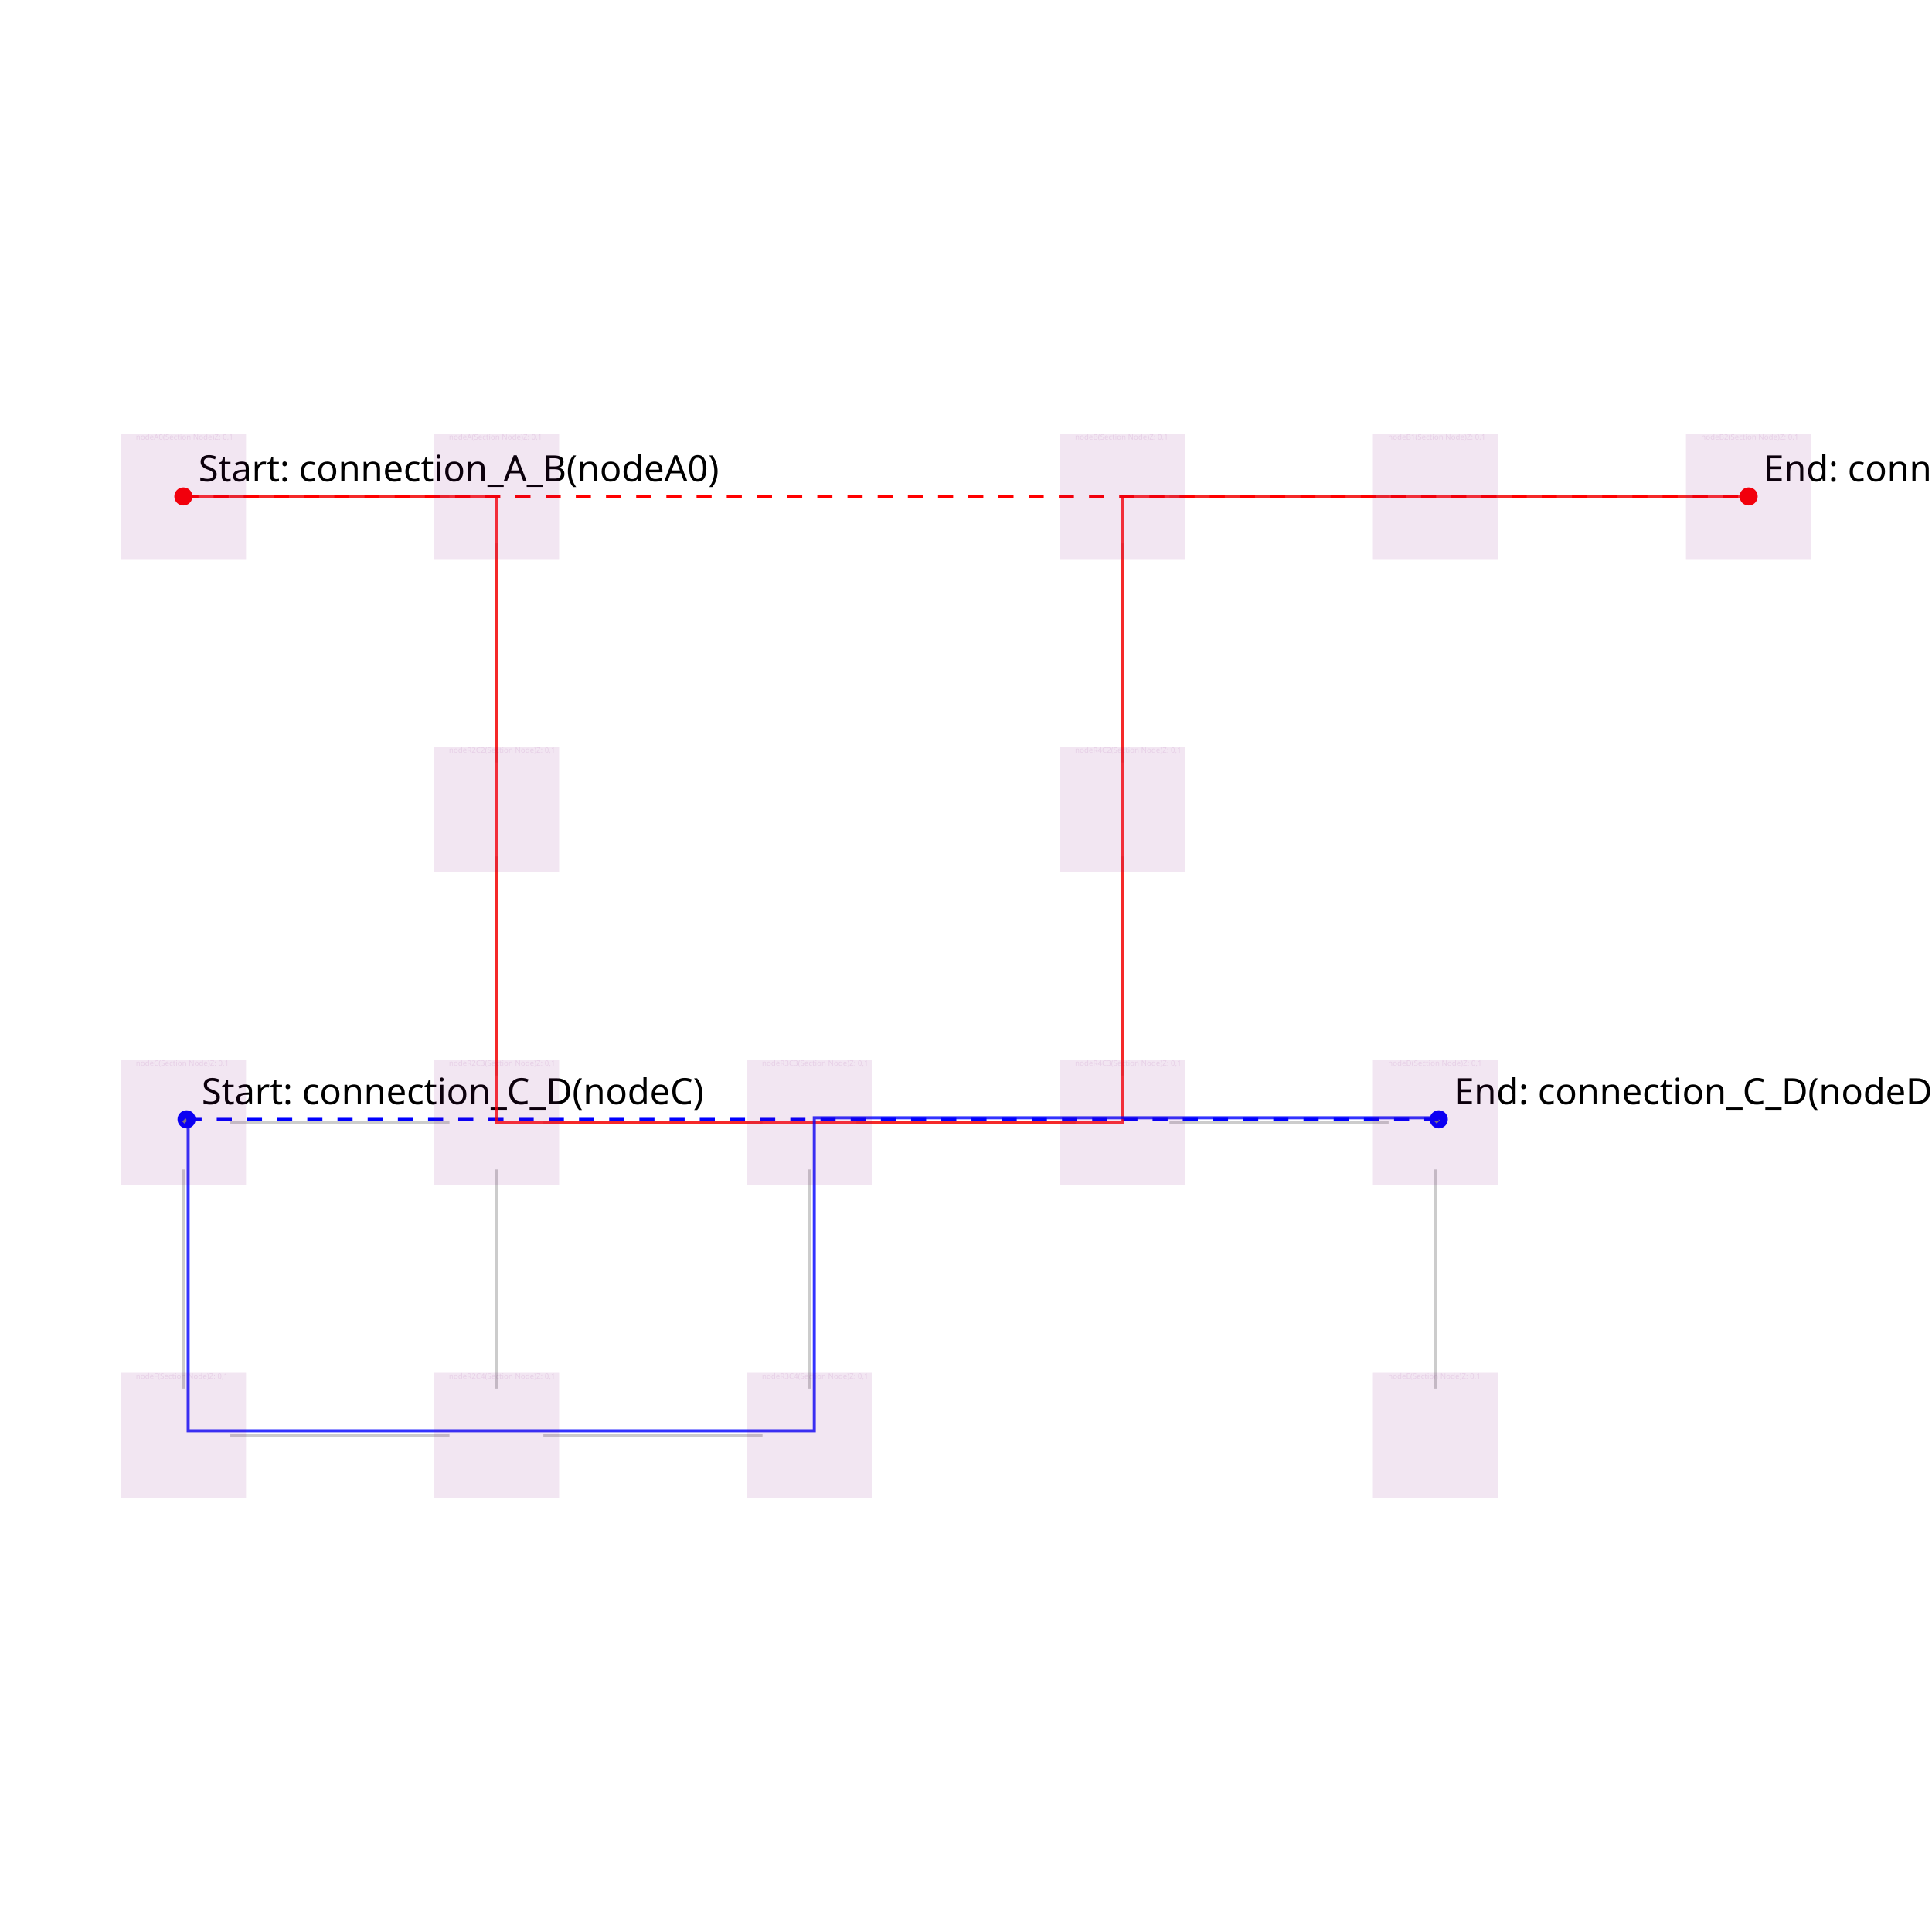
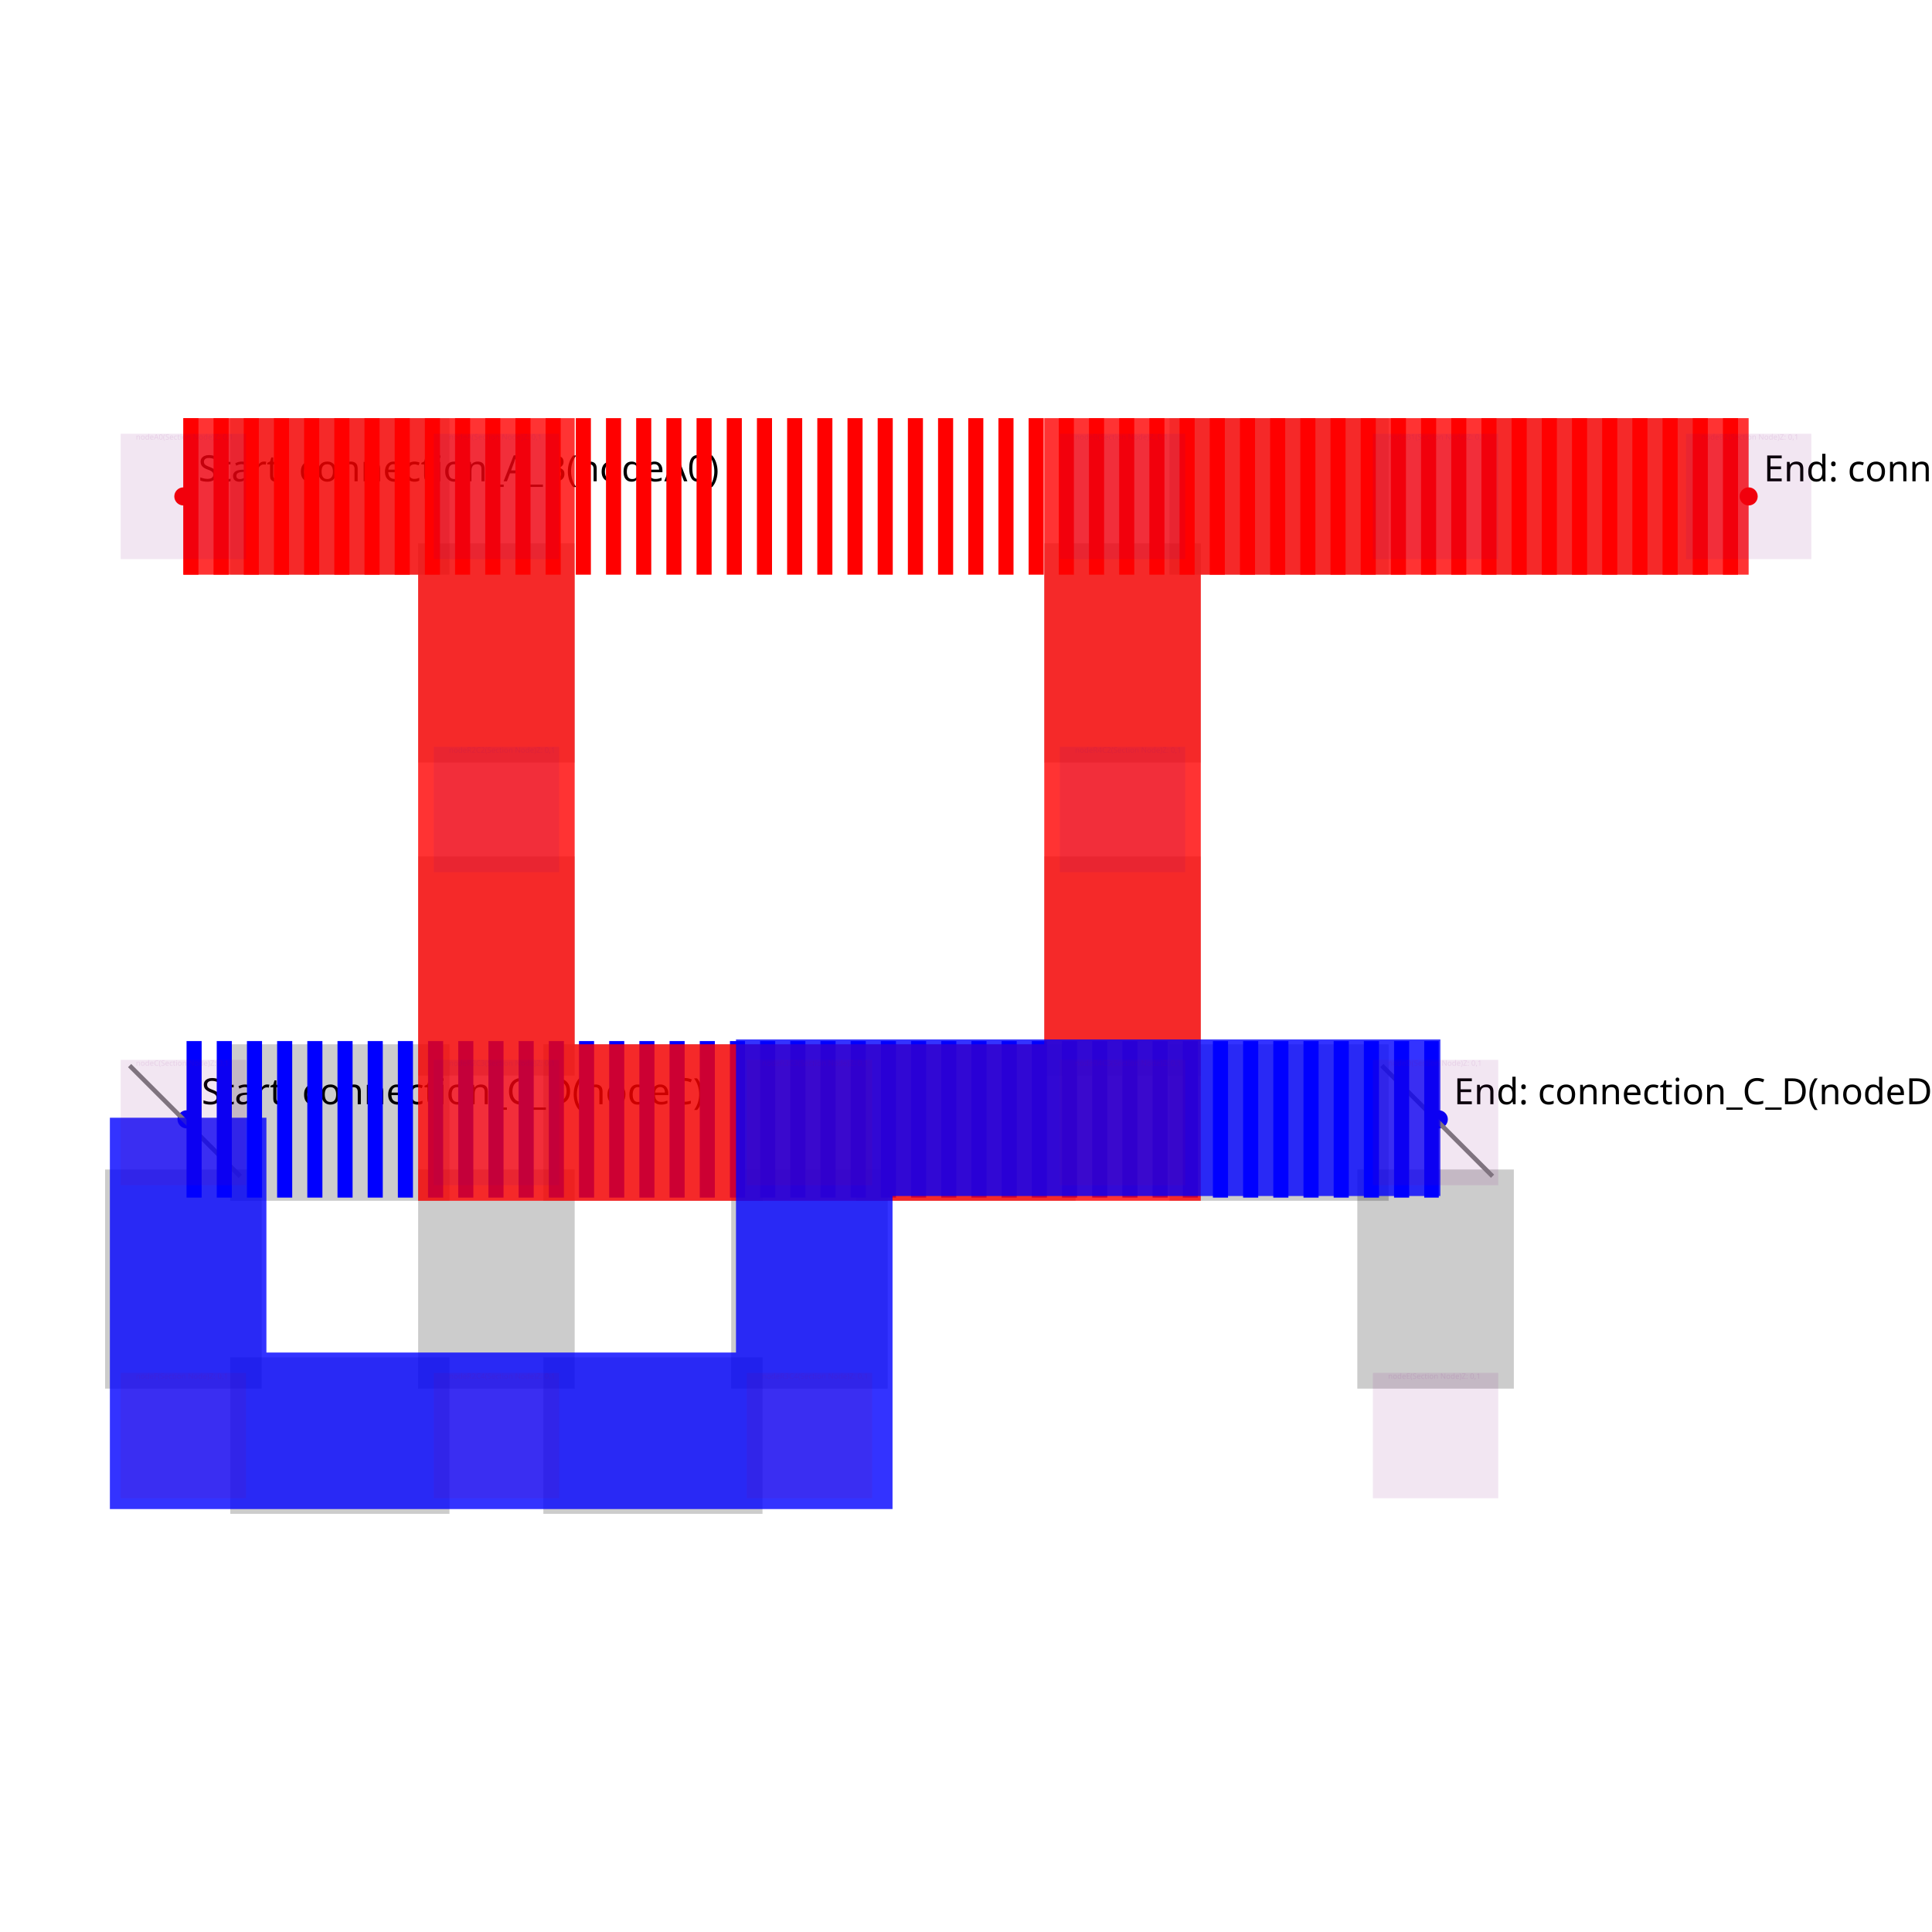
<svg xmlns="http://www.w3.org/2000/svg" width="640" height="640" viewBox="0 0 640 640">
  <g>
    <circle data-type="point" data-label="Start: connection_A_B (nodeA0)" data-x="1" data-y="-1" cx="60.741" cy="164.444" r="3" fill="red" />
    <text x="65.741" y="159.444" font-family="sans-serif" font-size="12">Start: connection_A_B
(nodeA0)</text>
  </g>
  <g>
    <circle data-type="point" data-label="End: connection_A_B (nodeB2)" data-x="11" data-y="-1" cx="579.259" cy="164.444" r="3" fill="red" />
    <text x="584.259" y="159.444" font-family="sans-serif" font-size="12">End: connection_A_B
(nodeB2)</text>
  </g>
  <g>
    <circle data-type="point" data-label="Start: connection_C_D (nodeC)" data-x="1.0204" data-y="-4.9796" cx="61.799" cy="370.794" r="3" fill="blue" />
    <text x="66.799" y="365.794" font-family="sans-serif" font-size="12">Start: connection_C_D
(nodeC)</text>
  </g>
  <g>
    <circle data-type="point" data-label="End: connection_C_D (nodeD)" data-x="9.0204" data-y="-4.9796" cx="476.613" cy="370.794" r="3" fill="blue" />
    <text x="481.613" y="365.794" font-family="sans-serif" font-size="12">End: connection_C_D
(nodeD)</text>
  </g>
  <g>
-     <polyline data-points="1.3,-1 2.7,-1" data-type="line" data-label="" points="76.296,164.444 148.889,164.444" fill="none" stroke="rgba(0, 0, 0, 0.2)" stroke-width="1" />
+     <polyline data-points="1.3,-1 2.7,-1" data-type="line" data-label="" points="76.296,164.444 148.889,164.444" fill="none" stroke="rgba(0, 0, 0, 0.2)" stroke-width="51.852" />
  </g>
  <g>
-     <polyline data-points="1,-5.3 1,-6.7" data-type="line" data-label="" points="60.741,387.407 60.741,460" fill="none" stroke="rgba(0, 0, 0, 0.2)" stroke-width="1" />
+     <polyline data-points="1,-5.3 1,-6.7" data-type="line" data-label="" points="60.741,387.407 60.741,460" fill="none" stroke="rgba(0, 0, 0, 0.2)" stroke-width="51.852" />
  </g>
  <g>
-     <polyline data-points="1.3,-7 2.7,-7" data-type="line" data-label="" points="76.296,475.556 148.889,475.556" fill="none" stroke="rgba(0, 0, 0, 0.2)" stroke-width="1" />
+     <polyline data-points="1.3,-7 2.7,-7" data-type="line" data-label="" points="76.296,475.556 148.889,475.556" fill="none" stroke="rgba(0, 0, 0, 0.2)" stroke-width="51.852" />
  </g>
  <g>
-     <polyline data-points="1.3,-5 2.7,-5" data-type="line" data-label="" points="76.296,371.852 148.889,371.852" fill="none" stroke="rgba(0, 0, 0, 0.2)" stroke-width="1" />
+     <polyline data-points="1.3,-5 2.7,-5" data-type="line" data-label="" points="76.296,371.852 148.889,371.852" fill="none" stroke="rgba(0, 0, 0, 0.2)" stroke-width="51.852" />
  </g>
  <g>
-     <polyline data-points="3,-1.3 3,-2.7" data-type="line" data-label="" points="164.444,180 164.444,252.593" fill="none" stroke="rgba(0, 0, 0, 0.2)" stroke-width="1" />
+     <polyline data-points="3,-1.3 3,-2.7" data-type="line" data-label="" points="164.444,180 164.444,252.593" fill="none" stroke="rgba(0, 0, 0, 0.2)" stroke-width="51.852" />
  </g>
  <g>
-     <polyline data-points="3,-3.3 3,-4.7" data-type="line" data-label="" points="164.444,283.704 164.444,356.296" fill="none" stroke="rgba(0, 0, 0, 0.2)" stroke-width="1" />
+     <polyline data-points="3,-3.3 3,-4.7" data-type="line" data-label="" points="164.444,283.704 164.444,356.296" fill="none" stroke="rgba(0, 0, 0, 0.2)" stroke-width="51.852" />
  </g>
  <g>
-     <polyline data-points="3,-5.3 3,-6.7" data-type="line" data-label="" points="164.444,387.407 164.444,460" fill="none" stroke="rgba(0, 0, 0, 0.2)" stroke-width="1" />
+     <polyline data-points="3,-5.3 3,-6.7" data-type="line" data-label="" points="164.444,387.407 164.444,460" fill="none" stroke="rgba(0, 0, 0, 0.2)" stroke-width="51.852" />
  </g>
  <g>
-     <polyline data-points="3.3,-5 4.7,-5" data-type="line" data-label="" points="180,371.852 252.593,371.852" fill="none" stroke="rgba(0, 0, 0, 0.2)" stroke-width="1" />
+     <polyline data-points="3.3,-5 4.7,-5" data-type="line" data-label="" points="180,371.852 252.593,371.852" fill="none" stroke="rgba(0, 0, 0, 0.2)" stroke-width="51.852" />
  </g>
  <g>
-     <polyline data-points="3.3,-7 4.7,-7" data-type="line" data-label="" points="180,475.556 252.593,475.556" fill="none" stroke="rgba(0, 0, 0, 0.2)" stroke-width="1" />
+     <polyline data-points="3.3,-7 4.7,-7" data-type="line" data-label="" points="180,475.556 252.593,475.556" fill="none" stroke="rgba(0, 0, 0, 0.2)" stroke-width="51.852" />
  </g>
  <g>
-     <polyline data-points="5,-5.3 5,-6.7" data-type="line" data-label="" points="268.148,387.407 268.148,460" fill="none" stroke="rgba(0, 0, 0, 0.2)" stroke-width="1" />
+     <polyline data-points="5,-5.3 5,-6.7" data-type="line" data-label="" points="268.148,387.407 268.148,460" fill="none" stroke="rgba(0, 0, 0, 0.2)" stroke-width="51.852" />
  </g>
  <g>
-     <polyline data-points="5.3,-5 6.7,-5" data-type="line" data-label="" points="283.704,371.852 356.296,371.852" fill="none" stroke="rgba(0, 0, 0, 0.2)" stroke-width="1" />
+     <polyline data-points="5.3,-5 6.7,-5" data-type="line" data-label="" points="283.704,371.852 356.296,371.852" fill="none" stroke="rgba(0, 0, 0, 0.2)" stroke-width="51.852" />
  </g>
  <g>
-     <polyline data-points="7,-1.3 7,-2.7" data-type="line" data-label="" points="371.852,180 371.852,252.593" fill="none" stroke="rgba(0, 0, 0, 0.2)" stroke-width="1" />
+     <polyline data-points="7,-1.3 7,-2.7" data-type="line" data-label="" points="371.852,180 371.852,252.593" fill="none" stroke="rgba(0, 0, 0, 0.2)" stroke-width="51.852" />
  </g>
  <g>
-     <polyline data-points="7,-3.3 7,-4.7" data-type="line" data-label="" points="371.852,283.704 371.852,356.296" fill="none" stroke="rgba(0, 0, 0, 0.2)" stroke-width="1" />
+     <polyline data-points="7,-3.3 7,-4.7" data-type="line" data-label="" points="371.852,283.704 371.852,356.296" fill="none" stroke="rgba(0, 0, 0, 0.2)" stroke-width="51.852" />
  </g>
  <g>
-     <polyline data-points="7.3,-5 8.7,-5" data-type="line" data-label="" points="387.407,371.852 460,371.852" fill="none" stroke="rgba(0, 0, 0, 0.2)" stroke-width="1" />
+     <polyline data-points="7.3,-5 8.7,-5" data-type="line" data-label="" points="387.407,371.852 460,371.852" fill="none" stroke="rgba(0, 0, 0, 0.2)" stroke-width="51.852" />
  </g>
  <g>
-     <polyline data-points="9,-5.3 9,-6.7" data-type="line" data-label="" points="475.556,387.407 475.556,460" fill="none" stroke="rgba(0, 0, 0, 0.2)" stroke-width="1" />
+     <polyline data-points="9,-5.3 9,-6.7" data-type="line" data-label="" points="475.556,387.407 475.556,460" fill="none" stroke="rgba(0, 0, 0, 0.2)" stroke-width="51.852" />
  </g>
  <g>
-     <polyline data-points="7.3,-1 8.7,-1" data-type="line" data-label="" points="387.407,164.444 460,164.444" fill="none" stroke="rgba(0, 0, 0, 0.2)" stroke-width="1" />
+     <polyline data-points="7.3,-1 8.7,-1" data-type="line" data-label="" points="387.407,164.444 460,164.444" fill="none" stroke="rgba(0, 0, 0, 0.2)" stroke-width="51.852" />
  </g>
  <g>
-     <polyline data-points="9.3,-1 10.7,-1" data-type="line" data-label="" points="491.111,164.444 563.704,164.444" fill="none" stroke="rgba(0, 0, 0, 0.2)" stroke-width="1" />
+     <polyline data-points="9.3,-1 10.7,-1" data-type="line" data-label="" points="491.111,164.444 563.704,164.444" fill="none" stroke="rgba(0, 0, 0, 0.2)" stroke-width="51.852" />
  </g>
  <g>
-     <polyline data-points="1,-1 1,-1" data-type="line" data-label="" points="60.741,164.444 60.741,164.444" fill="none" stroke="gray" stroke-width="1" stroke-dasharray="2 2" />
+     <polyline data-points="1,-1 1,-1" data-type="line" data-label="" points="60.741,164.444 60.741,164.444" fill="none" stroke="gray" stroke-width="51.852" stroke-dasharray="2 2" />
  </g>
  <g>
-     <polyline data-points="11,-1 11,-1" data-type="line" data-label="" points="579.259,164.444 579.259,164.444" fill="none" stroke="gray" stroke-width="1" stroke-dasharray="2 2" />
+     <polyline data-points="11,-1 11,-1" data-type="line" data-label="" points="579.259,164.444 579.259,164.444" fill="none" stroke="gray" stroke-width="51.852" stroke-dasharray="2 2" />
  </g>
  <g>
-     <polyline data-points="1,-1 11,-1" data-type="line" data-label="" points="60.741,164.444 579.259,164.444" fill="none" stroke="red" stroke-width="1" stroke-dasharray="5 5" />
+     <polyline data-points="1,-1 11,-1" data-type="line" data-label="" points="60.741,164.444 579.259,164.444" fill="none" stroke="red" stroke-width="51.852" stroke-dasharray="5 5" />
  </g>
  <g>
-     <polyline data-points="1,-5 1.0204,-4.9796" data-type="line" data-label="" points="60.741,371.852 61.799,370.794" fill="none" stroke="gray" stroke-width="1" stroke-dasharray="2 2" />
+     <polyline data-points="1,-5 1.0204,-4.9796" data-type="line" data-label="" points="60.741,371.852 61.799,370.794" fill="none" stroke="gray" stroke-width="51.852" stroke-dasharray="2 2" />
  </g>
  <g>
-     <polyline data-points="9,-5 9.0204,-4.9796" data-type="line" data-label="" points="475.556,371.852 476.613,370.794" fill="none" stroke="gray" stroke-width="1" stroke-dasharray="2 2" />
+     <polyline data-points="9,-5 9.0204,-4.9796" data-type="line" data-label="" points="475.556,371.852 476.613,370.794" fill="none" stroke="gray" stroke-width="51.852" stroke-dasharray="2 2" />
  </g>
  <g>
-     <polyline data-points="1.0204,-4.9796 9.0204,-4.9796" data-type="line" data-label="" points="61.799,370.794 476.613,370.794" fill="none" stroke="blue" stroke-width="1" stroke-dasharray="5 5" />
+     <polyline data-points="1.0204,-4.9796 9.0204,-4.9796" data-type="line" data-label="" points="61.799,370.794 476.613,370.794" fill="none" stroke="blue" stroke-width="51.852" stroke-dasharray="5 5" />
  </g>
  <g>
-     <polyline data-points="1,-1 3,-1 3,-3 3,-5 5,-5 7,-5 7,-3 7,-1 9,-1 11,-1" data-type="line" data-label="" points="60.741,164.444 164.444,164.444 164.444,268.148 164.444,371.852 268.148,371.852 371.852,371.852 371.852,268.148 371.852,164.444 475.556,164.444 579.259,164.444" fill="none" stroke="rgba(255,0,0,0.8)" stroke-width="1" />
+     <polyline data-points="1,-1 3,-1 3,-3 3,-5 5,-5 7,-5 7,-3 7,-1 9,-1 11,-1" data-type="line" data-label="" points="60.741,164.444 164.444,164.444 164.444,268.148 164.444,371.852 268.148,371.852 371.852,371.852 371.852,268.148 371.852,164.444 475.556,164.444 579.259,164.444" fill="none" stroke="rgba(255,0,0,0.8)" stroke-width="51.852" />
  </g>
  <g>
-     <polyline data-points="1.0306,-4.9694 1.0306,-6.9694 3.0306,-6.9694 5.0306,-6.9694 5.0306,-4.9694 7.0306,-4.9694 9.0306,-4.9694" data-type="line" data-label="" points="62.327,370.265 62.327,473.969 166.031,473.969 269.735,473.969 269.735,370.265 373.439,370.265 477.142,370.265" fill="none" stroke="rgba(0,0,255,0.8)" stroke-width="1" />
+     <polyline data-points="1.0306,-4.9694 1.0306,-6.9694 3.0306,-6.9694 5.0306,-6.9694 5.0306,-4.9694 7.0306,-4.9694 9.0306,-4.9694" data-type="line" data-label="" points="62.327,370.265 62.327,473.969 166.031,473.969 269.735,473.969 269.735,370.265 373.439,370.265 477.142,370.265" fill="none" stroke="rgba(0,0,255,0.8)" stroke-width="51.852" />
  </g>
  <g>
    <rect data-type="rect" data-label="nodeA0 (Section Node) Z: 0,1" data-x="1" data-y="-1" x="40" y="143.704" width="41.481" height="41.481" fill="rgba(128, 0, 128, 0.1)" stroke="rgba(128, 0, 128, 0.1)" stroke-width="0.019" />
    <text x="45" y="143.704" font-family="sans-serif" dominant-baseline="text-before-edge" font-size="2.489" fill="rgba(128, 0, 128, 0.1)">nodeA0
(Section Node)
Z: 0,1</text>
  </g>
  <g>
    <rect data-type="rect" data-label="nodeA (Section Node) Z: 0,1" data-x="3" data-y="-1" x="143.704" y="143.704" width="41.481" height="41.481" fill="rgba(128, 0, 128, 0.1)" stroke="rgba(128, 0, 128, 0.1)" stroke-width="0.019" />
    <text x="148.704" y="143.704" font-family="sans-serif" dominant-baseline="text-before-edge" font-size="2.489" fill="rgba(128, 0, 128, 0.1)">nodeA
(Section Node)
Z: 0,1</text>
  </g>
  <g>
    <rect data-type="rect" data-label="nodeF (Section Node) Z: 0,1" data-x="1" data-y="-7" x="40" y="454.815" width="41.481" height="41.481" fill="rgba(128, 0, 128, 0.1)" stroke="rgba(128, 0, 128, 0.1)" stroke-width="0.019" />
    <text x="45" y="454.815" font-family="sans-serif" dominant-baseline="text-before-edge" font-size="2.489" fill="rgba(128, 0, 128, 0.1)">nodeF
(Section Node)
Z: 0,1</text>
  </g>
  <g>
    <rect data-type="rect" data-label="nodeC (Section Node) Z: 0,1" data-x="1" data-y="-5" x="40" y="351.111" width="41.481" height="41.481" fill="rgba(128, 0, 128, 0.1)" stroke="rgba(128, 0, 128, 0.1)" stroke-width="0.019" />
    <text x="45" y="351.111" font-family="sans-serif" dominant-baseline="text-before-edge" font-size="2.489" fill="rgba(128, 0, 128, 0.1)">nodeC
(Section Node)
Z: 0,1</text>
  </g>
  <g>
    <rect data-type="rect" data-label="nodeR2C2 (Section Node) Z: 0,1" data-x="3" data-y="-3" x="143.704" y="247.407" width="41.481" height="41.481" fill="rgba(128, 0, 128, 0.1)" stroke="rgba(128, 0, 128, 0.1)" stroke-width="0.019" />
    <text x="148.704" y="247.407" font-family="sans-serif" dominant-baseline="text-before-edge" font-size="2.489" fill="rgba(128, 0, 128, 0.1)">nodeR2C2
(Section Node)
Z: 0,1</text>
  </g>
  <g>
    <rect data-type="rect" data-label="nodeR2C3 (Section Node) Z: 0,1" data-x="3" data-y="-5" x="143.704" y="351.111" width="41.481" height="41.481" fill="rgba(128, 0, 128, 0.1)" stroke="rgba(128, 0, 128, 0.1)" stroke-width="0.019" />
    <text x="148.704" y="351.111" font-family="sans-serif" dominant-baseline="text-before-edge" font-size="2.489" fill="rgba(128, 0, 128, 0.1)">nodeR2C3
(Section Node)
Z: 0,1</text>
  </g>
  <g>
    <rect data-type="rect" data-label="nodeR2C4 (Section Node) Z: 0,1" data-x="3" data-y="-7" x="143.704" y="454.815" width="41.481" height="41.481" fill="rgba(128, 0, 128, 0.1)" stroke="rgba(128, 0, 128, 0.1)" stroke-width="0.019" />
    <text x="148.704" y="454.815" font-family="sans-serif" dominant-baseline="text-before-edge" font-size="2.489" fill="rgba(128, 0, 128, 0.1)">nodeR2C4
(Section Node)
Z: 0,1</text>
  </g>
  <g>
    <rect data-type="rect" data-label="nodeR3C3 (Section Node) Z: 0,1" data-x="5" data-y="-5" x="247.407" y="351.111" width="41.481" height="41.481" fill="rgba(128, 0, 128, 0.1)" stroke="rgba(128, 0, 128, 0.1)" stroke-width="0.019" />
    <text x="252.407" y="351.111" font-family="sans-serif" dominant-baseline="text-before-edge" font-size="2.489" fill="rgba(128, 0, 128, 0.1)">nodeR3C3
(Section Node)
Z: 0,1</text>
  </g>
  <g>
    <rect data-type="rect" data-label="nodeR3C4 (Section Node) Z: 0,1" data-x="5" data-y="-7" x="247.407" y="454.815" width="41.481" height="41.481" fill="rgba(128, 0, 128, 0.1)" stroke="rgba(128, 0, 128, 0.1)" stroke-width="0.019" />
    <text x="252.407" y="454.815" font-family="sans-serif" dominant-baseline="text-before-edge" font-size="2.489" fill="rgba(128, 0, 128, 0.1)">nodeR3C4
(Section Node)
Z: 0,1</text>
  </g>
  <g>
    <rect data-type="rect" data-label="nodeB (Section Node) Z: 0,1" data-x="7" data-y="-1" x="351.111" y="143.704" width="41.481" height="41.481" fill="rgba(128, 0, 128, 0.1)" stroke="rgba(128, 0, 128, 0.1)" stroke-width="0.019" />
    <text x="356.111" y="143.704" font-family="sans-serif" dominant-baseline="text-before-edge" font-size="2.489" fill="rgba(128, 0, 128, 0.1)">nodeB
(Section Node)
Z: 0,1</text>
  </g>
  <g>
    <rect data-type="rect" data-label="nodeR4C2 (Section Node) Z: 0,1" data-x="7" data-y="-3" x="351.111" y="247.407" width="41.481" height="41.481" fill="rgba(128, 0, 128, 0.1)" stroke="rgba(128, 0, 128, 0.1)" stroke-width="0.019" />
    <text x="356.111" y="247.407" font-family="sans-serif" dominant-baseline="text-before-edge" font-size="2.489" fill="rgba(128, 0, 128, 0.1)">nodeR4C2
(Section Node)
Z: 0,1</text>
  </g>
  <g>
    <rect data-type="rect" data-label="nodeR4C3 (Section Node) Z: 0,1" data-x="7" data-y="-5" x="351.111" y="351.111" width="41.481" height="41.481" fill="rgba(128, 0, 128, 0.1)" stroke="rgba(128, 0, 128, 0.1)" stroke-width="0.019" />
    <text x="356.111" y="351.111" font-family="sans-serif" dominant-baseline="text-before-edge" font-size="2.489" fill="rgba(128, 0, 128, 0.1)">nodeR4C3
(Section Node)
Z: 0,1</text>
  </g>
  <g>
    <rect data-type="rect" data-label="nodeD (Section Node) Z: 0,1" data-x="9" data-y="-5" x="454.815" y="351.111" width="41.481" height="41.481" fill="rgba(128, 0, 128, 0.1)" stroke="rgba(128, 0, 128, 0.1)" stroke-width="0.019" />
    <text x="459.815" y="351.111" font-family="sans-serif" dominant-baseline="text-before-edge" font-size="2.489" fill="rgba(128, 0, 128, 0.1)">nodeD
(Section Node)
Z: 0,1</text>
  </g>
  <g>
    <rect data-type="rect" data-label="nodeB1 (Section Node) Z: 0,1" data-x="9" data-y="-1" x="454.815" y="143.704" width="41.481" height="41.481" fill="rgba(128, 0, 128, 0.1)" stroke="rgba(128, 0, 128, 0.1)" stroke-width="0.019" />
    <text x="459.815" y="143.704" font-family="sans-serif" dominant-baseline="text-before-edge" font-size="2.489" fill="rgba(128, 0, 128, 0.1)">nodeB1
(Section Node)
Z: 0,1</text>
  </g>
  <g>
    <rect data-type="rect" data-label="nodeB2 (Section Node) Z: 0,1" data-x="11" data-y="-1" x="558.519" y="143.704" width="41.481" height="41.481" fill="rgba(128, 0, 128, 0.1)" stroke="rgba(128, 0, 128, 0.1)" stroke-width="0.019" />
    <text x="563.519" y="143.704" font-family="sans-serif" dominant-baseline="text-before-edge" font-size="2.489" fill="rgba(128, 0, 128, 0.1)">nodeB2
(Section Node)
Z: 0,1</text>
  </g>
  <g>
    <rect data-type="rect" data-label="nodeE (Section Node) Z: 0,1" data-x="9" data-y="-7" x="454.815" y="454.815" width="41.481" height="41.481" fill="rgba(128, 0, 128, 0.1)" stroke="rgba(128, 0, 128, 0.1)" stroke-width="0.019" />
    <text x="459.815" y="454.815" font-family="sans-serif" dominant-baseline="text-before-edge" font-size="2.489" fill="rgba(128, 0, 128, 0.1)">nodeE
(Section Node)
Z: 0,1</text>
  </g>
  <g id="crosshair" style="display: none">
    <line id="crosshair-h" y1="0" y2="640" stroke="#666" stroke-width="0.5" />
    <line id="crosshair-v" x1="0" x2="640" stroke="#666" stroke-width="0.5" />
    <text id="coordinates" font-family="monospace" font-size="12" fill="#666" />
  </g>
</svg>
